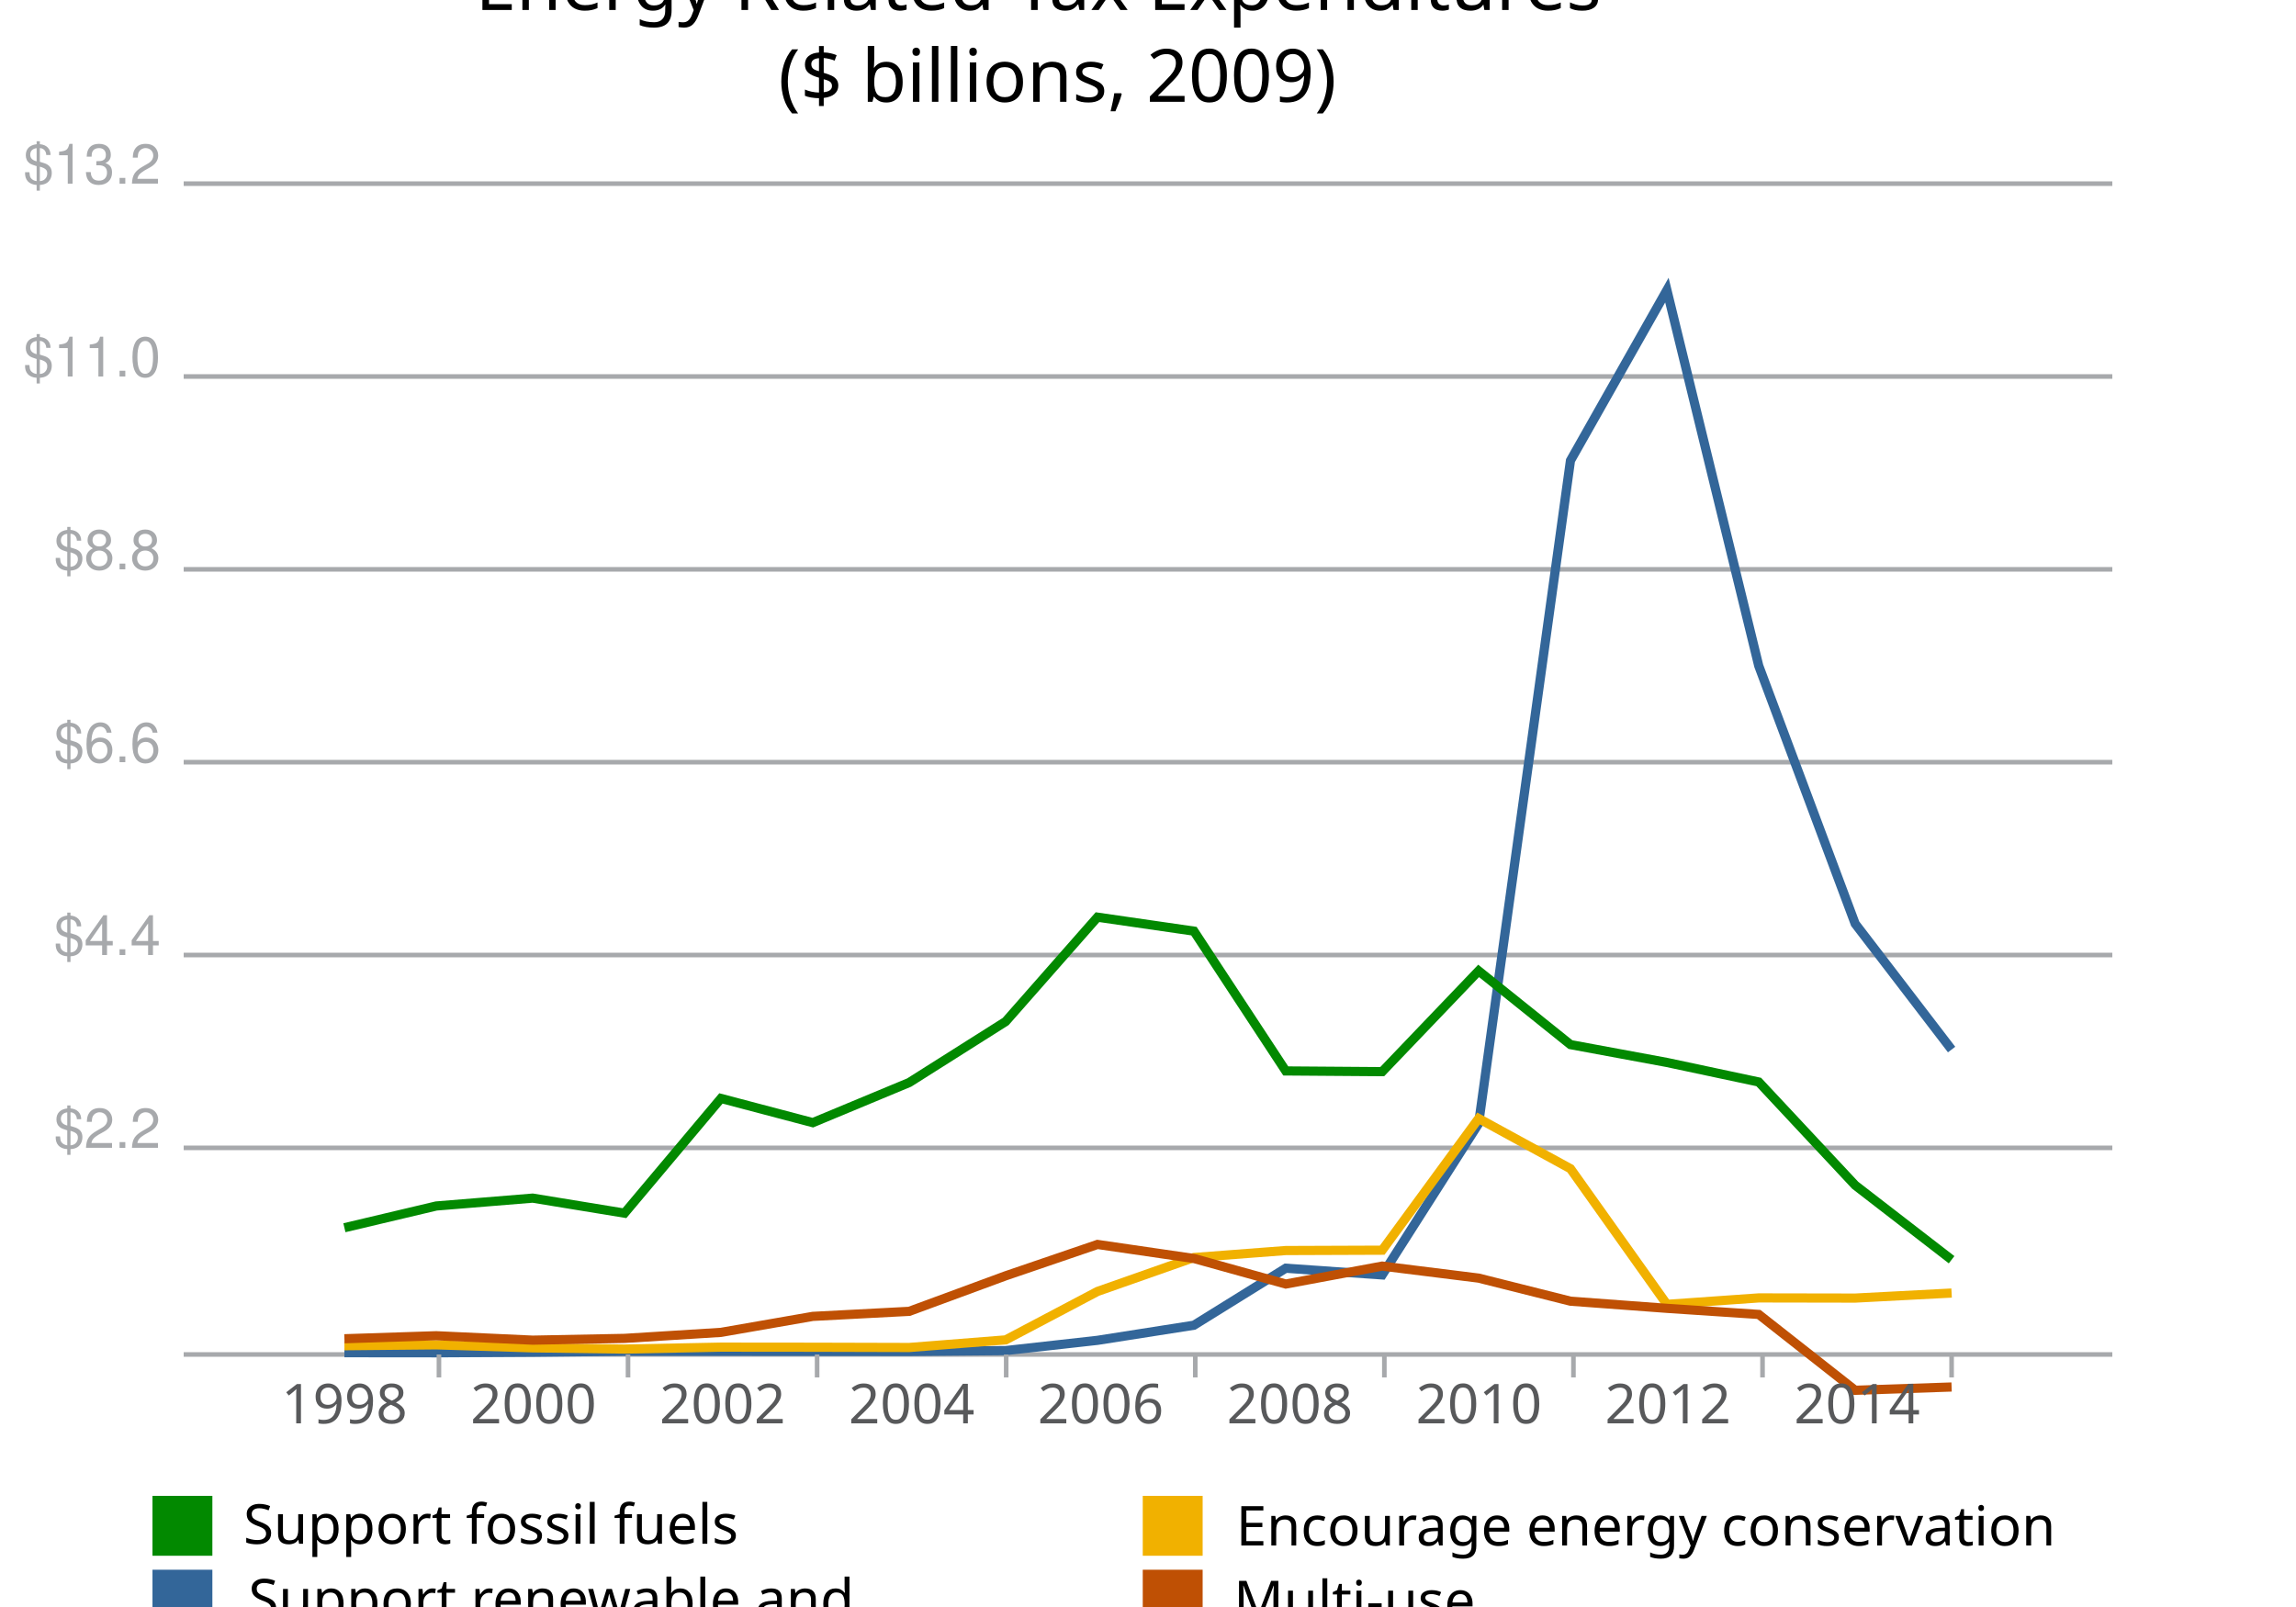
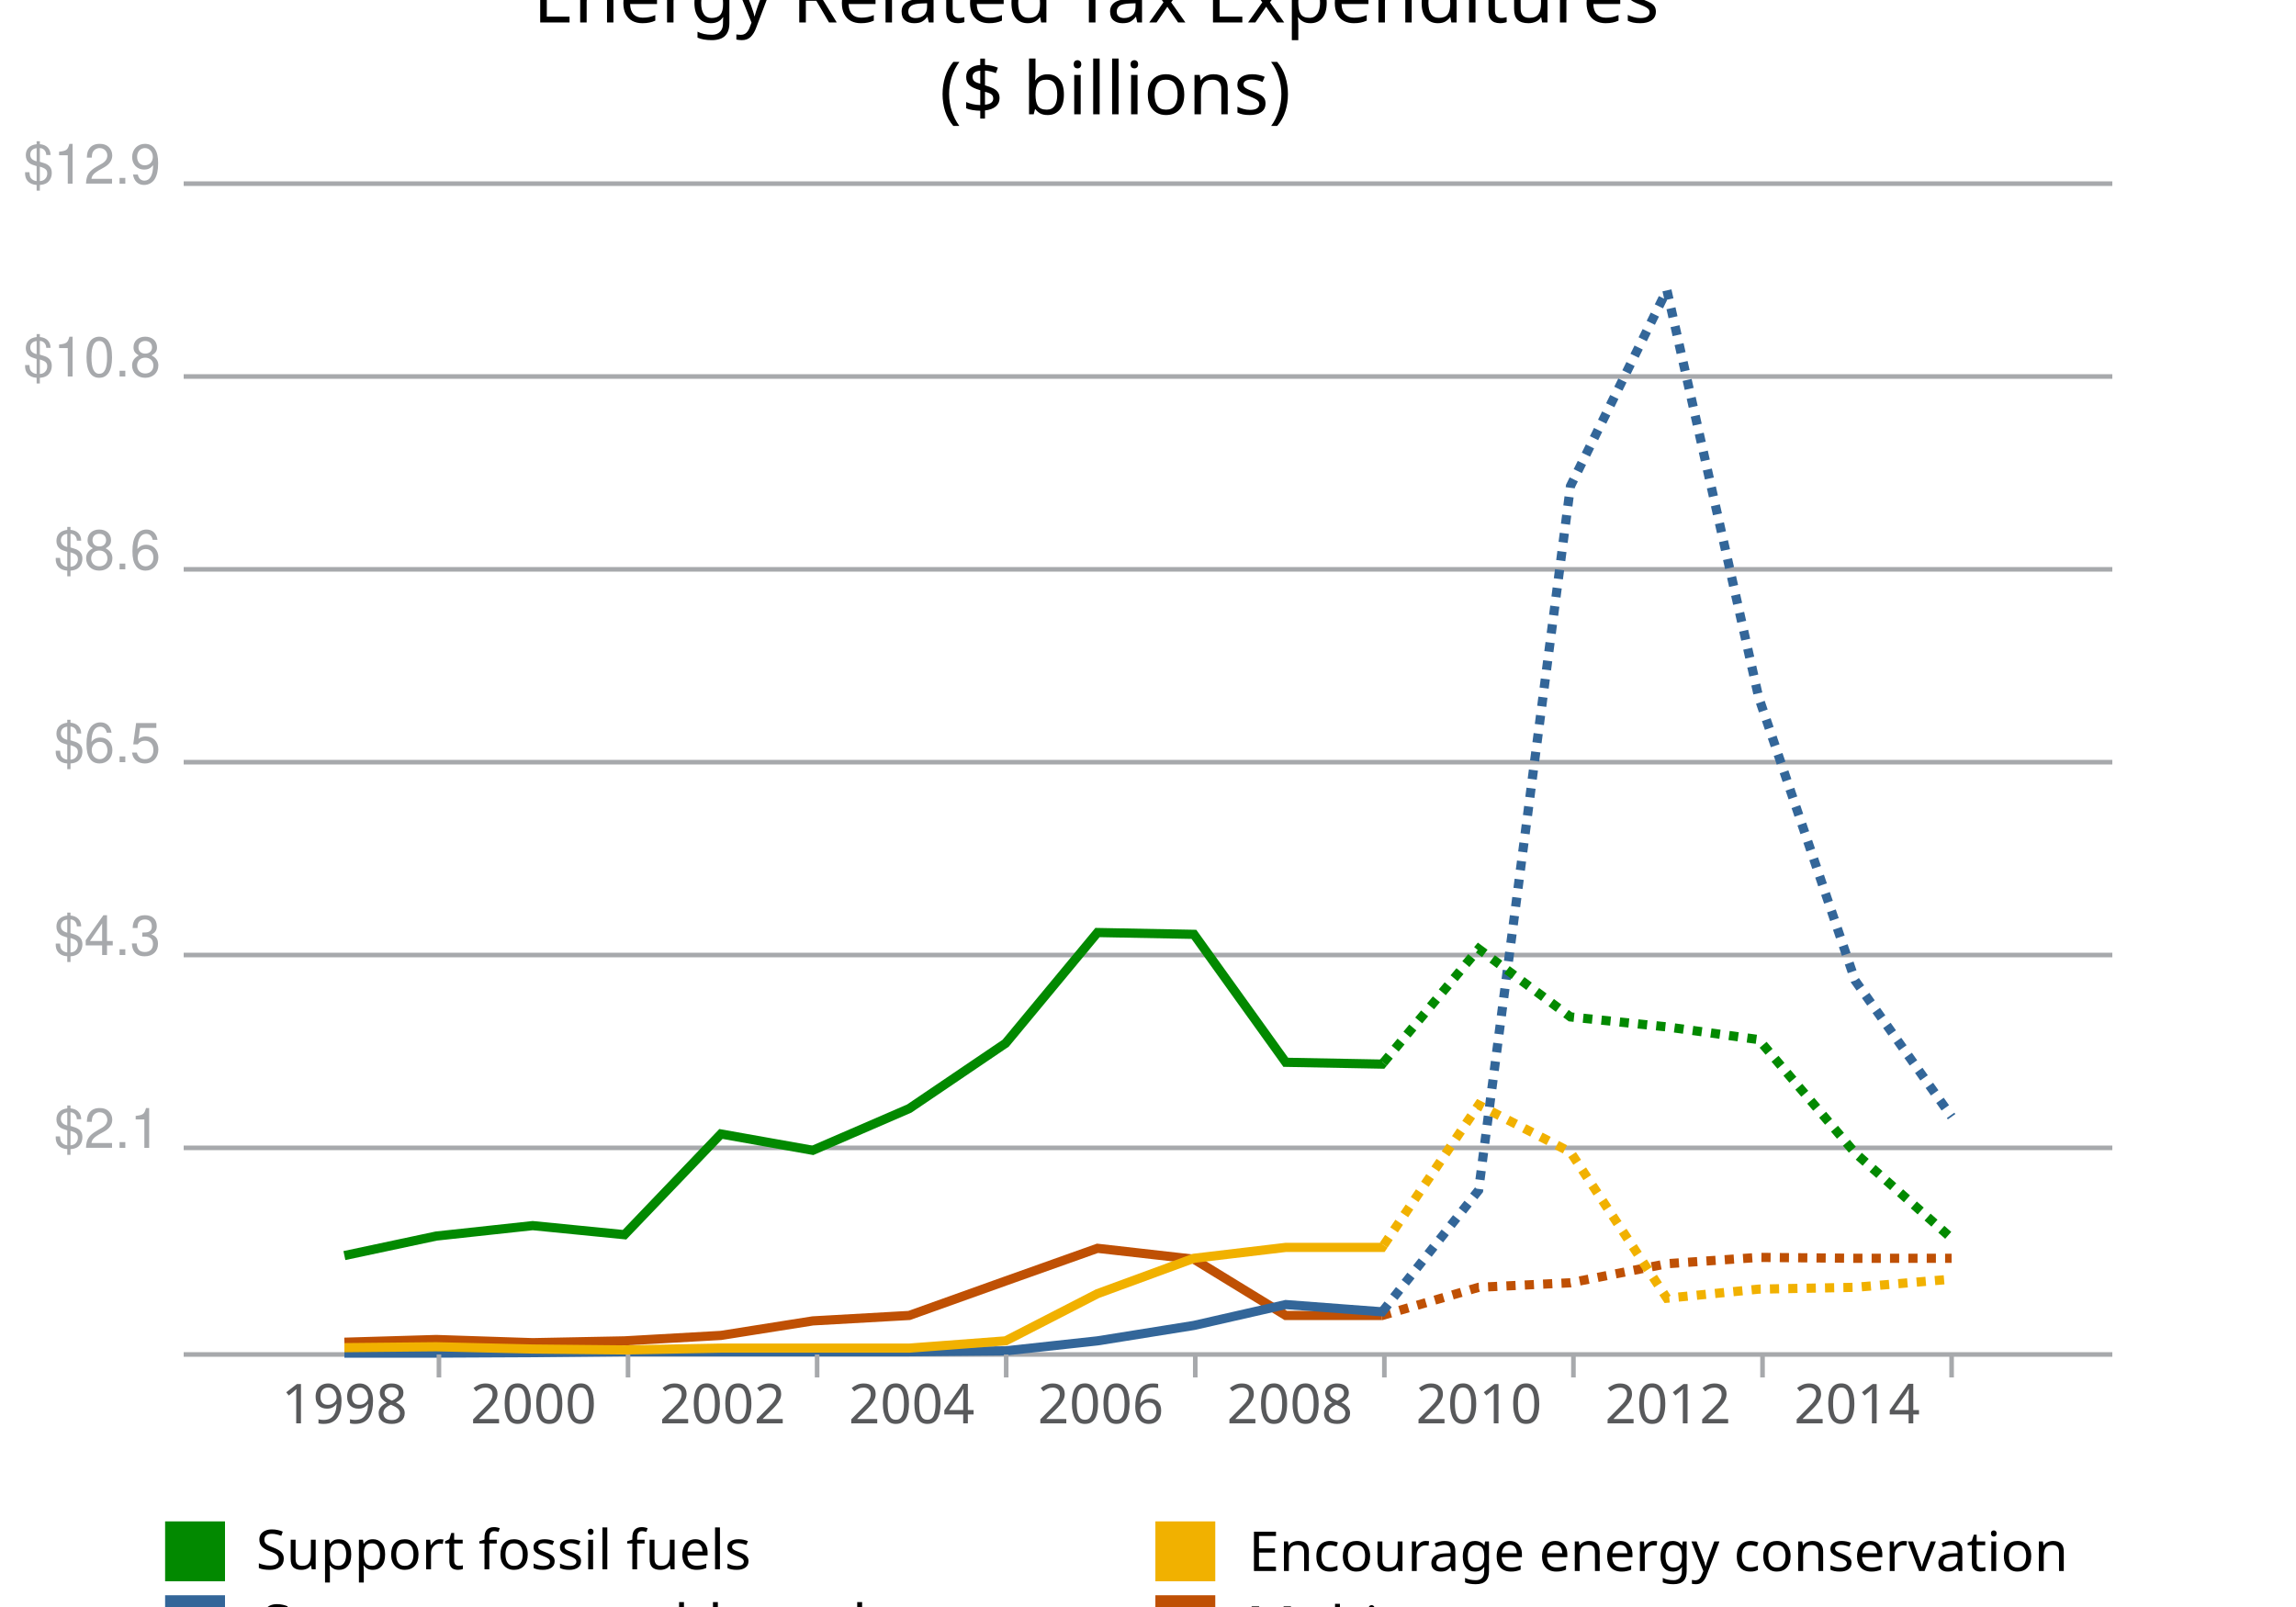
<svg xmlns="http://www.w3.org/2000/svg" height="350" version="1.1" width="500" id="svg2">
  <defs id="defs93">
    </defs>
  <style type="text/css" id="style4">
		

.x-axis-path, .y-gridline, .x-notch { fill:none; stroke: #a7a9ac; stroke-width:1; }



.y-gridline { stroke-width: 1; }

.y-axis-path, .y-axis-path2, .x-notch-left, .x-notch-right { display: none;}



.x-axis-label, .data-point-label {font-size: 12px; font-weight:normal; font-family: sans-serif; fill: #58595b; text-anchor:middle;}

.y-axis-label {font-size: 12px; font-family: helvetica; fill: #a7a9ac; text-anchor:end;}



.series-1-line { fill: none; stroke: #bf5004; stroke-width:2; }



.series-2-line { fill: none; stroke: #336699; stroke-width: 2;}

	</style>
-   <rect height="423.913" width="531.304" x="-23.478" y="-31.304" id="rect6" style="fill:#ffffff" />
+   <rect height="409.5" width="515" x="-10" y="-28" id="rect6" style="fill:#ffffff" />
  <g id="grid" transform="translate(40, 40)">
    <g class="x-axis" id="x_axis">
+       <path class="x-axis-path" d="M 0 255 L 420 255" id="path10" />
      <path class="x-notch-left" d="M 0 255, L 0 265" id="path12" />
      <path class="x-notch-right" d="M 420 255, L 420 265" id="path14" />
-       <path class="x-axis-path" d="M 0 255 L 420 255" id="path10" />
    </g>
    <g class="y-axis" id="y_axis">
      <path class="y-axis-path" d="M 0 255 L 0 0" id="path17" />
      <path class="y-axis-path-2" d="M 420 255 L 420 0" id="path19" />
      <path class="y-gridline" d="M 0 0 L 420 0" id="path21" />
-       <text class="y-axis-label" x="-5" y="0" id="text23" style="font-size:12px;text-anchor:end;fill:#a7a9ac;font-family:helvetica">$13.2</text>
+       <text class="y-axis-label" x="-5" y="0" id="text23" style="font-size:12px;text-anchor:end;fill:#a7a9ac;font-family:helvetica">$12.9</text>
      <path class="y-gridline" d="M 0 42 L 420 42" id="path25" />
-       <text class="y-axis-label" x="-5" y="42" id="text27" style="font-size:12px;text-anchor:end;fill:#a7a9ac;font-family:helvetica">$11.0</text>
+       <text class="y-axis-label" x="-5" y="42" id="text27" style="font-size:12px;text-anchor:end;fill:#a7a9ac;font-family:helvetica">$10.8</text>
      <path class="y-gridline" d="M 0 84 L 420 84" id="path29" />
-       <text class="y-axis-label" x="-5" y="84" id="text31" style="font-size:12px;text-anchor:end;fill:#a7a9ac;font-family:helvetica">$8.8</text>
+       <text class="y-axis-label" x="-5" y="84" id="text31" style="font-size:12px;text-anchor:end;fill:#a7a9ac;font-family:helvetica">$8.6</text>
      <path class="y-gridline" d="M 0 126 L 420 126" id="path33" />
-       <text class="y-axis-label" x="-5" y="126" id="text35" style="font-size:12px;text-anchor:end;fill:#a7a9ac;font-family:helvetica">$6.6</text>
+       <text class="y-axis-label" x="-5" y="126" id="text35" style="font-size:12px;text-anchor:end;fill:#a7a9ac;font-family:helvetica">$6.5</text>
      <path class="y-gridline" d="M 0 168 L 420 168" id="path37" />
-       <text class="y-axis-label" x="-5" y="168" id="text39" style="font-size:12px;text-anchor:end;fill:#a7a9ac;font-family:helvetica">$4.4</text>
+       <text class="y-axis-label" x="-5" y="168" id="text39" style="font-size:12px;text-anchor:end;fill:#a7a9ac;font-family:helvetica">$4.3</text>
      <path class="y-gridline" d="M 0 210 L 420 210" id="path41" />
-       <text class="y-axis-label" x="-5" y="210" id="text43" style="font-size:12px;text-anchor:end;fill:#a7a9ac;font-family:helvetica">$2.2</text>
+       <text class="y-axis-label" x="-5" y="210" id="text43" style="font-size:12px;text-anchor:end;fill:#a7a9ac;font-family:helvetica">$2.1</text>
    </g>
-     <g id="g45">
-       <path class="series-2-line" d="M 35 254.615 L 55 254.634 L 76 254.519 L 96 254.307 L 117 254.307 L 137 254.326 L 158 254.346 L 179 254.153 L 199 251.92 L 220 248.629 L 240 236.213 L 261 237.676 L 282 204.721 L 302 60.314 L 323 23.182 L 343 105.01 L 364 161.179 L 385 188.59" id="path49" />
-       <path class="series-3-line" d="M 35 253.094 L 55 252.902 L 76 253.556 L 96 253.826 L 117 253.402 L 137 253.422 L 158 253.479 L 179 251.824 L 199 241.275 L 220 233.884 L 240 232.363 L 261 232.286 L 282 203.605 L 302 214.538 L 323 244.086 L 343 242.681 L 364 242.719 L 385 241.622" id="path51" style="fill:none;stroke:#f1b100;stroke-opacity:1;stroke-width:2;stroke-miterlimit:4;stroke-dasharray:none" />
-       <path class="series-4-line" d="M 35 227.397 L 55 222.661 L 76 220.948 L 96 224.221 L 117 199.235 L 137 204.509 L 158 195.77 L 179 182.488 L 199 159.755 L 220 162.796 L 240 193.249 L 261 193.403 L 282 171.458 L 302 187.512 L 323 191.401 L 343 195.655 L 364 218.138 L 385 234.365" id="path53" style="fill:none;stroke:#028900;stroke-opacity:1;stroke-width:2;stroke-miterlimit:4;stroke-dasharray:none" />
-       <path class="series-1-line" d="M 35 251.574 L 55 250.919 L 76 251.882 L 96 251.497 L 117 250.188 L 137 246.704 L 158 245.606 L 179 237.868 L 199 231.035 L 220 234.095 L 240 239.658 L 261 235.751 L 282 238.369 L 302 243.393 L 323 244.952 L 343 246.28 L 364 262.796 L 385 262.084" id="path47" />
-     </g>
+     <path style="fill:none;stroke:#bf5004;stroke-width:2;stroke-opacity:1;stroke-miterlimit:4;stroke-dasharray:2,2;stroke-dashoffset:0" d="M 300.938 286.502 L 301 286.502 L 322 280.375 L 342 279.387 L 363 275.237 L 383 273.854 L 404 274.051 L 425 274.051 " id="path3697" transform="translate(-40,-40)" />
+     <path style="fill:none;stroke:#bf5004;stroke-width:2;stroke-opacity:1" d="M 75 292.332 L 95 291.739 L 116 292.431 L 136 292.036 L 157 290.85 L 177 287.688 L 198 286.502 L 219 278.992 L 239 271.877 L 260 274.249 L 280 286.502 L 300.938 286.502 " id="path47" transform="translate(-40,-40)" />
+     <path style="fill:none;stroke:#336699;stroke-width:2;stroke-opacity:1;stroke-miterlimit:4;stroke-dasharray:2,2;stroke-dashoffset:0" d="M 301.055 285.643 L 322 259.229 L 342 105.87 L 363 63.182 L 383 151.917 L 404 213.577 L 425 243.221 " id="path3682" transform="translate(-40,-40)" />
+     <path style="fill:none;stroke:#336699;stroke-width:2;stroke-opacity:1" d="M 75 294.704 L 95 294.704 L 116 294.605 L 136 294.407 L 157 294.407 L 177 294.407 L 198 294.407 L 219 294.21 L 239 292.036 L 260 288.676 L 280 284.13 L 301 285.711 L 301.055 285.643 " id="path49" transform="translate(-40,-40)" />
+     <path style="fill:none;stroke:#f1b100;stroke-opacity:1;stroke-width:2;stroke-miterlimit:4;stroke-dasharray:2,2;stroke-dashoffset:0" d="M 301.34 271.177 L 322 240.652 L 342 250.929 L 363 282.747 L 383 280.771 L 404 280.375 L 425 278.597 " id="path3692" transform="translate(-40,-40)" />
+     <path style="fill:none;stroke:#f1b100;stroke-opacity:1;stroke-width:2;stroke-miterlimit:4;stroke-dasharray:none" d="M 75 293.518 L 95 293.32 L 116 293.814 L 136 294.012 L 157 293.617 L 177 293.617 L 198 293.617 L 219 292.036 L 239 281.759 L 260 274.051 L 280 271.68 L 301 271.68 L 301.34 271.177 " id="path51" transform="translate(-40,-40)" />
+     <path style="fill:none;stroke:#028900;stroke-opacity:1;stroke-width:2;stroke-miterlimit:4;stroke-dasharray:2,2;stroke-dashoffset:0" d="M 301.257 231.452 L 322 206.66 L 342 221.482 L 363 223.656 L 383 226.423 L 404 251.126 L 425 269.704 " id="path3687" transform="translate(-40,-40)" />
+     <path style="fill:none;stroke:#028900;stroke-opacity:1;stroke-width:2;stroke-miterlimit:4;stroke-dasharray:none" d="M 75 273.459 L 95 269.209 L 116 266.937 L 136 268.913 L 157 246.976 L 177 250.534 L 198 241.443 L 219 227.213 L 239 203.103 L 260 203.498 L 280 231.364 L 301 231.759 L 301.257 231.452 " id="path53" transform="translate(-40,-40)" />
    <text class="x-axis-label" x="35.0" y="270" id="text55">
			1998
		</text>
    <path class="x-notch" d="M 55.588 255 L 55.588 260" id="path57" />
    <text class="x-axis-label" x="76.176" y="270" id="text59">
			2000
		</text>
    <path class="x-notch" d="M 96.765 255 L 96.765 260" id="path61" />
    <text class="x-axis-label" x="117.353" y="270" id="text63">
			2002
		</text>
    <path class="x-notch" d="M 137.941 255 L 137.941 260" id="path65" />
    <text class="x-axis-label" x="158.529" y="270" id="text67">
			2004
		</text>
    <path class="x-notch" d="M 179.118 255 L 179.118 260" id="path69" />
    <text class="x-axis-label" x="199.706" y="270" id="text71">
			2006
		</text>
    <path class="x-notch" d="M 220.294 255 L 220.294 260" id="path73" />
    <text class="x-axis-label" x="240.882" y="270" id="text75">
			2008
		</text>
    <path class="x-notch" d="M 261.471 255 L 261.471 260" id="path77" />
    <text class="x-axis-label" x="282.059" y="270" id="text79">
			2010
		</text>
    <path class="x-notch" d="M 302.647 255 L 302.647 260" id="path81" />
    <text class="x-axis-label" x="323.235" y="270" id="text83">
			2012
		</text>
    <path class="x-notch" d="M 343.824 255 L 343.824 260" id="path85" />
-     <path class="x-notch" d="M 385.0 255 L 385.0 260" id="path89" />
    <text class="x-axis-label" x="364.412" y="270" id="text87">
			2014
		</text>
+     <path class="x-notch" d="M 385.0 255 L 385.0 260" id="path89" />
  </g>
-   <g id="g3873" transform="translate(-180.942,334.2732)">
+   <text xml:space="preserve" style="font-size:16px;font-style:normal;font-weight:normal;text-align:center;text-anchor:middle;fill:#000000;fill-opacity:1;stroke:none;font-family:sans;-inkscape-font-specification:sans" x="249.109" y="4.902" id="text3890">
+     <tspan id="tspan3892" x="249.109" y="4.902">Energy Related Tax Expenditures</tspan>
+     <tspan x="249.109" y="24.902" id="tspan3894">($ billions)</tspan>
+   </text>
+   <g id="g3873" transform="translate(-178.1911,339.8329)">
    <g id="g3800" transform="translate(130.6693,-334.1304)">
      <rect style="fill:#028900;fill-opacity:1;stroke:none" id="rect3675" width="13.043" height="13.043" x="83.478" y="325.652" />
      <rect style="fill:#336699;fill-opacity:1;stroke:none" id="rect3675-3" width="13.043" height="13.043" x="83.478" y="341.739" />
      <text xml:space="preserve" style="font-size:12px;font-style:normal;font-weight:normal;fill:#000000;fill-opacity:1;stroke:none;font-family:sans;-inkscape-font-specification:sans" x="103.284" y="336.087" id="text3739">
        <tspan id="tspan3741" x="103.284" y="336.087">Support fossil fuels</tspan>
      </text>
      <text xml:space="preserve" style="font-size:12px;font-style:normal;font-weight:normal;fill:#000000;fill-opacity:1;stroke:none;font-family:sans;-inkscape-font-specification:sans" x="104.368" y="352.361" id="text3739-3">
        <tspan x="104.368" y="352.361" id="tspan2885">Support renewable and </tspan>
        <tspan x="104.368" y="367.361" id="tspan2889">alternative fuels (incl. nuclear)</tspan>
        <tspan x="104.368" y="382.361" id="tspan3790" />
      </text>
    </g>
    <g id="g3792" transform="translate(130.6693,-333.2609)">
      <rect style="fill:#f1b100;fill-opacity:1;stroke:none" id="rect3675-5" width="13.043" height="13.043" x="299.13" y="324.783" />
      <rect style="fill:#bf5004;fill-opacity:1;stroke:none" id="rect3675-1" width="13.043" height="13.043" x="299.13" y="340.87" />
      <text xml:space="preserve" style="font-size:12px;font-style:normal;font-weight:normal;fill:#000000;fill-opacity:1;stroke:none;font-family:sans;-inkscape-font-specification:sans" x="319.44" y="335.591" id="text3739-1">
        <tspan id="tspan3741-2" x="319.44" y="335.591">Encourage energy conservation</tspan>
      </text>
      <text xml:space="preserve" style="font-size:12px;font-style:normal;font-weight:normal;fill:#000000;fill-opacity:1;stroke:none;font-family:sans;-inkscape-font-specification:sans" x="318.936" y="351.865" id="text3739-4">
        <tspan id="tspan3741-7" x="318.936" y="351.865">Multi-use</tspan>
      </text>
    </g>
  </g>
-   <text xml:space="preserve" style="font-size:16px;font-style:normal;font-weight:normal;text-align:center;text-anchor:middle;fill:#000000;fill-opacity:1;stroke:none;font-family:sans;-inkscape-font-specification:sans" x="236.522" y="2.174" id="text3890">
-     <tspan id="tspan3892" x="236.522" y="2.174">Energy Related Tax Expenditures</tspan>
-     <tspan x="236.522" y="22.174" id="tspan3894">($ billions, 2009)</tspan>
-   </text>
</svg>
